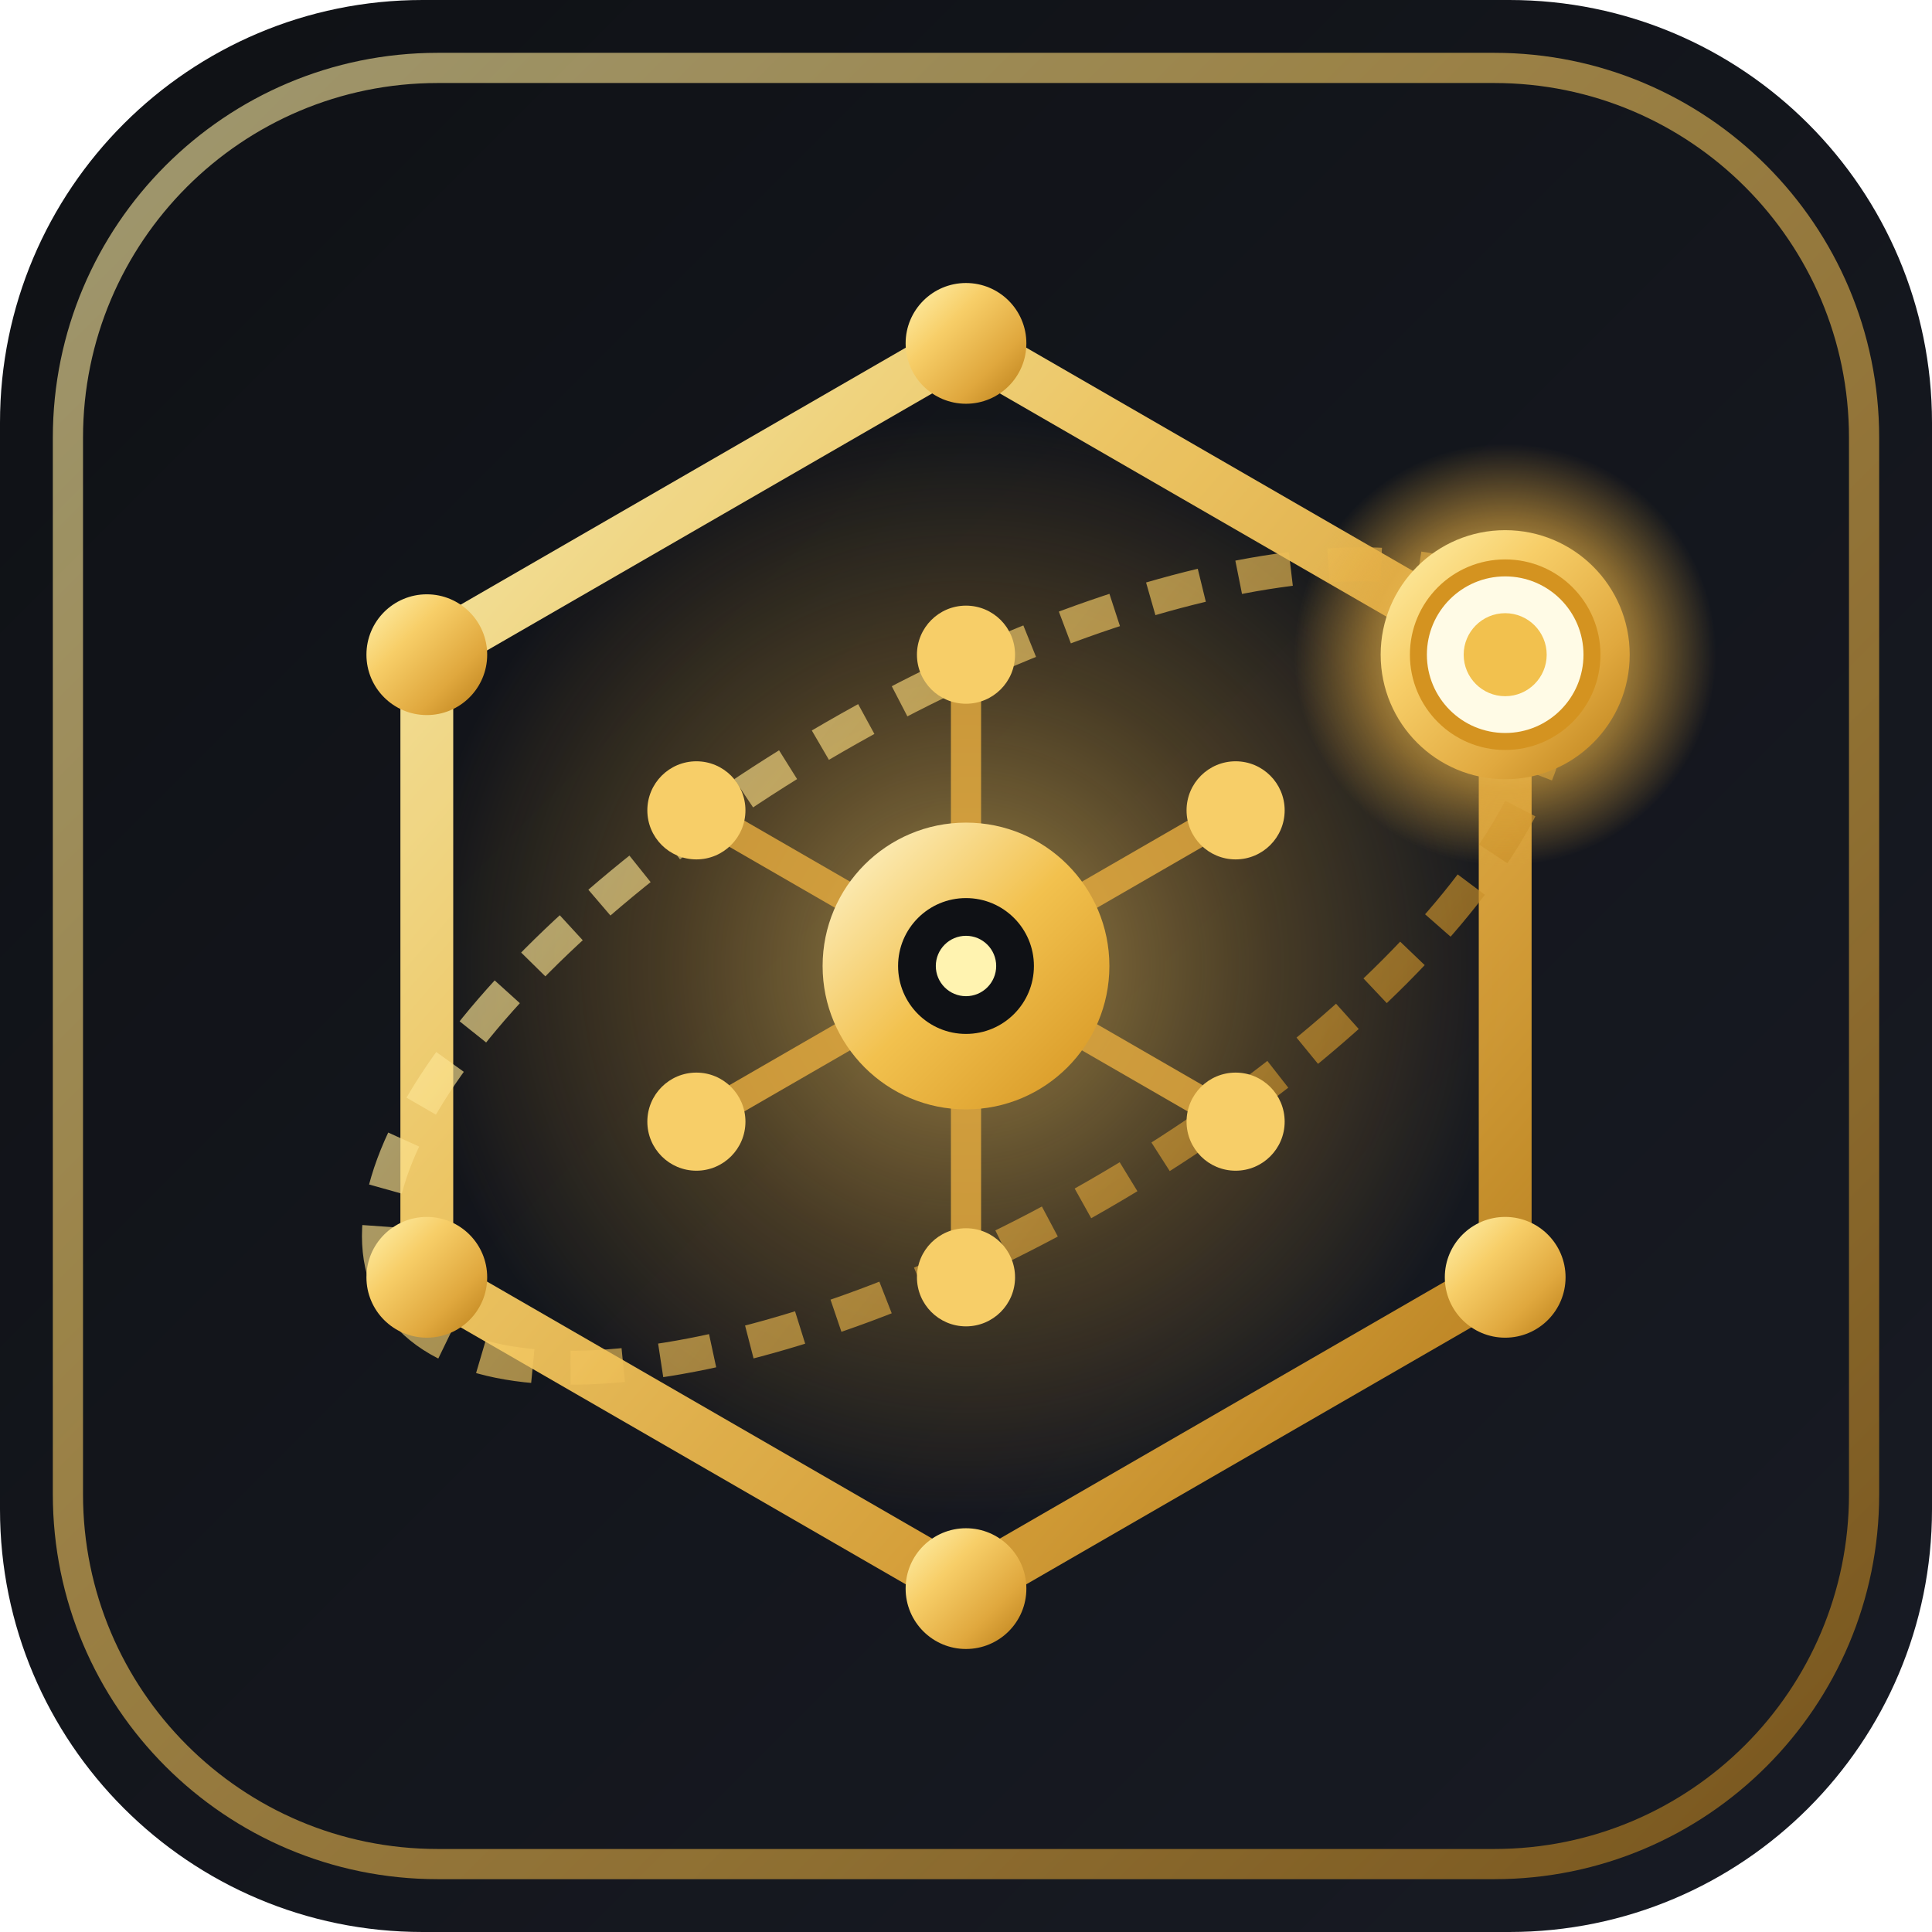
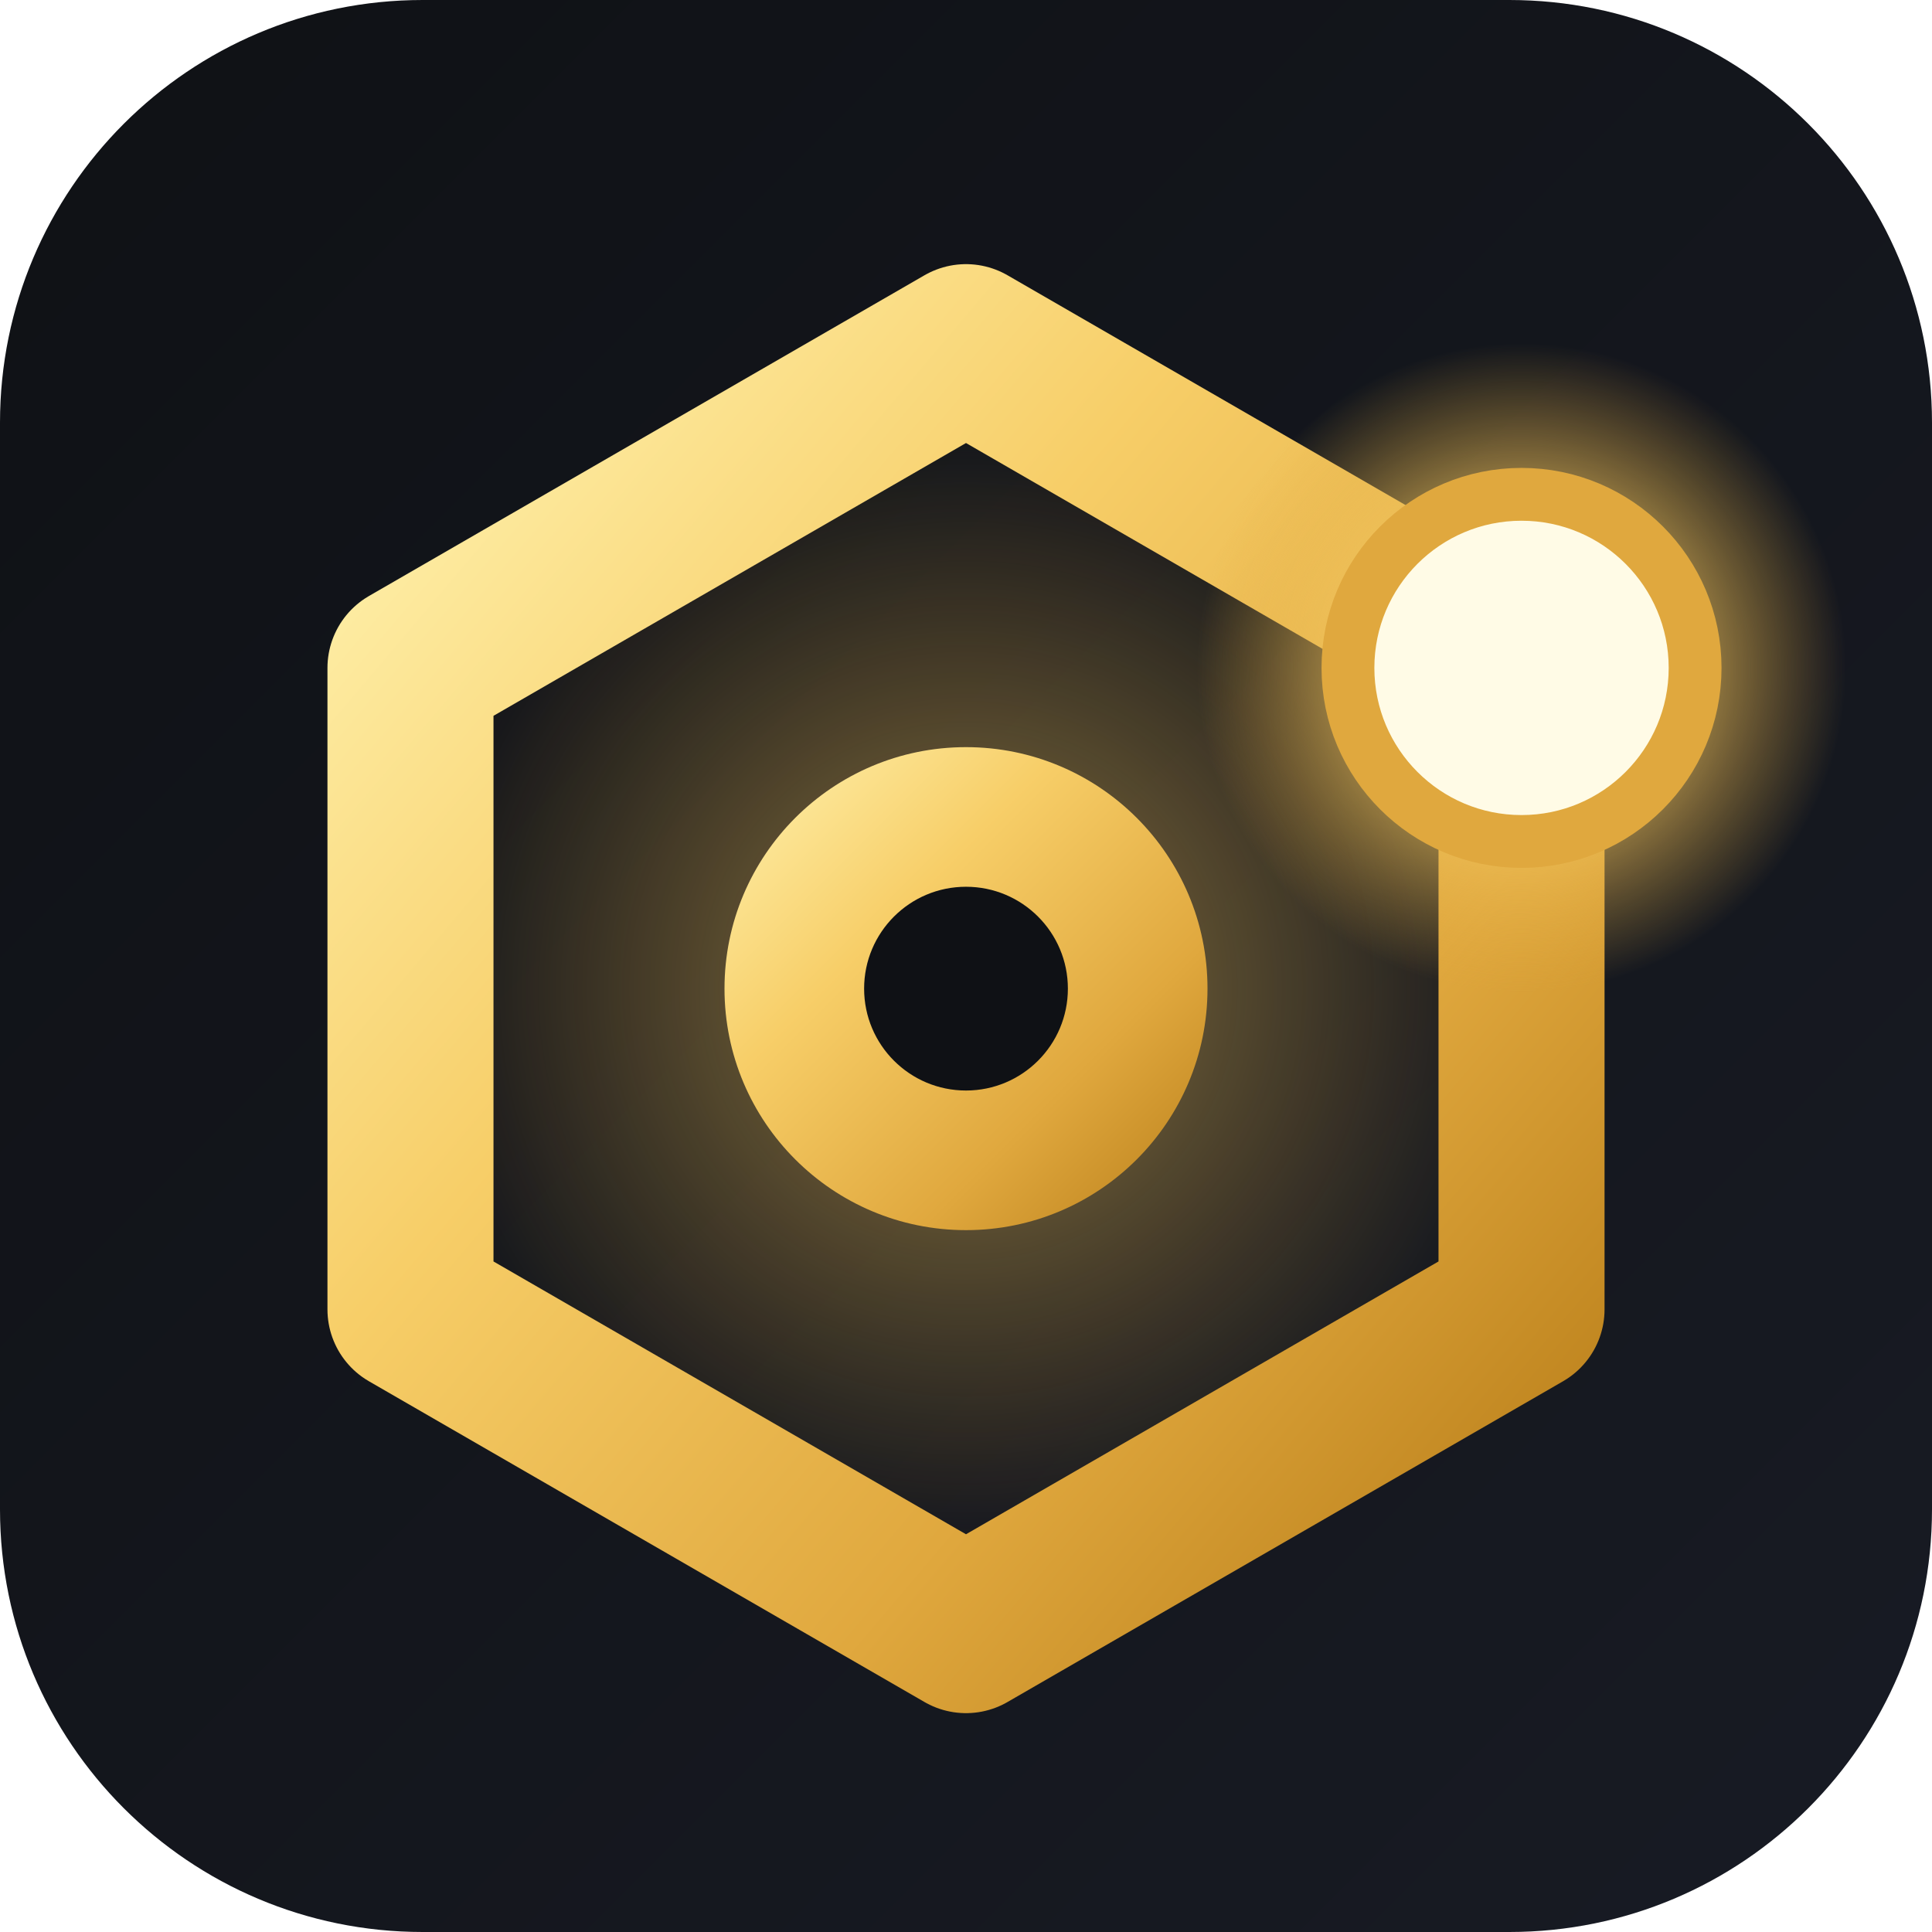
<svg xmlns="http://www.w3.org/2000/svg" viewBox="0 0 512 512">
  <defs>
    <linearGradient id="bg" x1="0" y1="0" x2="1" y2="1">
      <stop offset="0%" stop-color="#0F1115" />
      <stop offset="100%" stop-color="#181B24" />
    </linearGradient>
-     <linearGradient id="gold-bright" x1="0" y1="0" x2="1" y2="1">
+     <linearGradient id="gold" x1="0" y1="0" x2="1" y2="1">
      <stop offset="0%" stop-color="#FFF3B0" />
      <stop offset="35%" stop-color="#F7CE68" />
      <stop offset="70%" stop-color="#E0A83E" />
      <stop offset="100%" stop-color="#B87D18" />
    </linearGradient>
-     <linearGradient id="gold-core" x1="0" y1="0" x2="1" y2="1">
-       <stop offset="0%" stop-color="#FFF9D6" />
-       <stop offset="50%" stop-color="#F2C14E" />
-       <stop offset="100%" stop-color="#D49320" />
-     </linearGradient>
-     <radialGradient id="electron-glow" cx="50%" cy="50%" r="50%">
+     <radialGradient id="glow" cx="50%" cy="50%" r="50%">
      <stop offset="0%" stop-color="#FFFBE6" stop-opacity="1" />
-       <stop offset="28%" stop-color="#F7CE68" stop-opacity="0.95" />
-       <stop offset="65%" stop-color="#E0A83E" stop-opacity="0.55" />
+       <stop offset="35%" stop-color="#F7CE68" stop-opacity=".9" />
      <stop offset="100%" stop-color="#E0A83E" stop-opacity="0" />
    </radialGradient>
-     <radialGradient id="nucleus-glow" cx="50%" cy="50%" r="50%">
-       <stop offset="0%" stop-color="#F7CE68" stop-opacity="0.6" />
-       <stop offset="55%" stop-color="#E0A83E" stop-opacity="0.25" />
+     <radialGradient id="core-glow" cx="50%" cy="50%" r="50%">
+       <stop offset="0%" stop-color="#F7CE68" stop-opacity=".55" />
      <stop offset="100%" stop-color="#E0A83E" stop-opacity="0" />
    </radialGradient>
  </defs>
  <rect width="512" height="512" rx="112" fill="url(#bg)" />
-   <rect x="18" y="18" width="476" height="476" rx="98" fill="none" stroke="url(#gold-bright)" stroke-width="8" opacity="0.6" />
-   <circle cx="256" cy="256" r="145" fill="url(#nucleus-glow)" />
-   <g transform="translate(256, 256)">
-     <polygon points="0,-165 142.89,-82.5 142.89,82.5 0,165 -142.89,82.5 -142.89,-82.5" fill="none" stroke="url(#gold-bright)" stroke-width="14" stroke-linejoin="round" opacity="0.95" />
-     <ellipse cx="0" cy="0" rx="175" ry="70" transform="rotate(-30)" fill="none" stroke="url(#gold-bright)" stroke-width="9" stroke-dasharray="14 10" opacity="0.65" />
-     <line x1="0" y1="-82.5" x2="0" y2="82.5" stroke="#E0A83E" stroke-width="8" opacity="0.85" />
-     <line x1="-71.45" y1="-41.25" x2="71.45" y2="41.25" stroke="#E0A83E" stroke-width="8" opacity="0.85" />
-     <line x1="-71.45" y1="41.25" x2="71.45" y2="-41.25" stroke="#E0A83E" stroke-width="8" opacity="0.85" />
-     <circle cx="0" cy="-165" r="16" fill="url(#gold-bright)" />
-     <circle cx="142.89" cy="82.5" r="16" fill="url(#gold-bright)" />
-     <circle cx="0" cy="165" r="16" fill="url(#gold-bright)" />
-     <circle cx="-142.89" cy="82.5" r="16" fill="url(#gold-bright)" />
-     <circle cx="-142.89" cy="-82.5" r="16" fill="url(#gold-bright)" />
-     <circle cx="0" cy="-82.5" r="13" fill="#F7CE68" />
-     <circle cx="0" cy="82.5" r="13" fill="#F7CE68" />
-     <circle cx="-71.45" cy="-41.25" r="13" fill="#F7CE68" />
-     <circle cx="71.45" cy="41.25" r="13" fill="#F7CE68" />
-     <circle cx="-71.45" cy="41.25" r="13" fill="#F7CE68" />
-     <circle cx="71.45" cy="-41.25" r="13" fill="#F7CE68" />
-     <circle cx="0" cy="0" r="38" fill="url(#gold-core)" />
-     <circle cx="0" cy="0" r="18" fill="#0F1115" />
-     <circle cx="0" cy="0" r="8" fill="#FFF3B0" />
-     <circle cx="142.89" cy="-82.5" r="56" fill="url(#electron-glow)" />
-     <circle cx="142.89" cy="-82.5" r="33" fill="url(#gold-bright)" />
-     <circle cx="142.89" cy="-82.5" r="23" fill="#FFFBE6" stroke="#D49320" stroke-width="4.5" />
-     <circle cx="142.89" cy="-82.5" r="11" fill="#F2C14E" />
+   <g transform="translate(256 262)">
+     <circle r="150" fill="url(#core-glow)" />
+     <polygon points="0,-170 147.22,-85 147.22,85 0,170 -147.22,85 -147.22,-85" fill="none" stroke="url(#gold)" stroke-width="44" stroke-linejoin="round" />
+     <circle r="64" fill="url(#gold)" />
+     <circle r="27" fill="#0F1115" />
+     <circle cx="147.22" cy="-85" r="86" fill="url(#glow)" />
+     <circle cx="147.22" cy="-85" r="46" fill="#FFFBE6" stroke="#E0A83E" stroke-width="14" />
  </g>
</svg>
